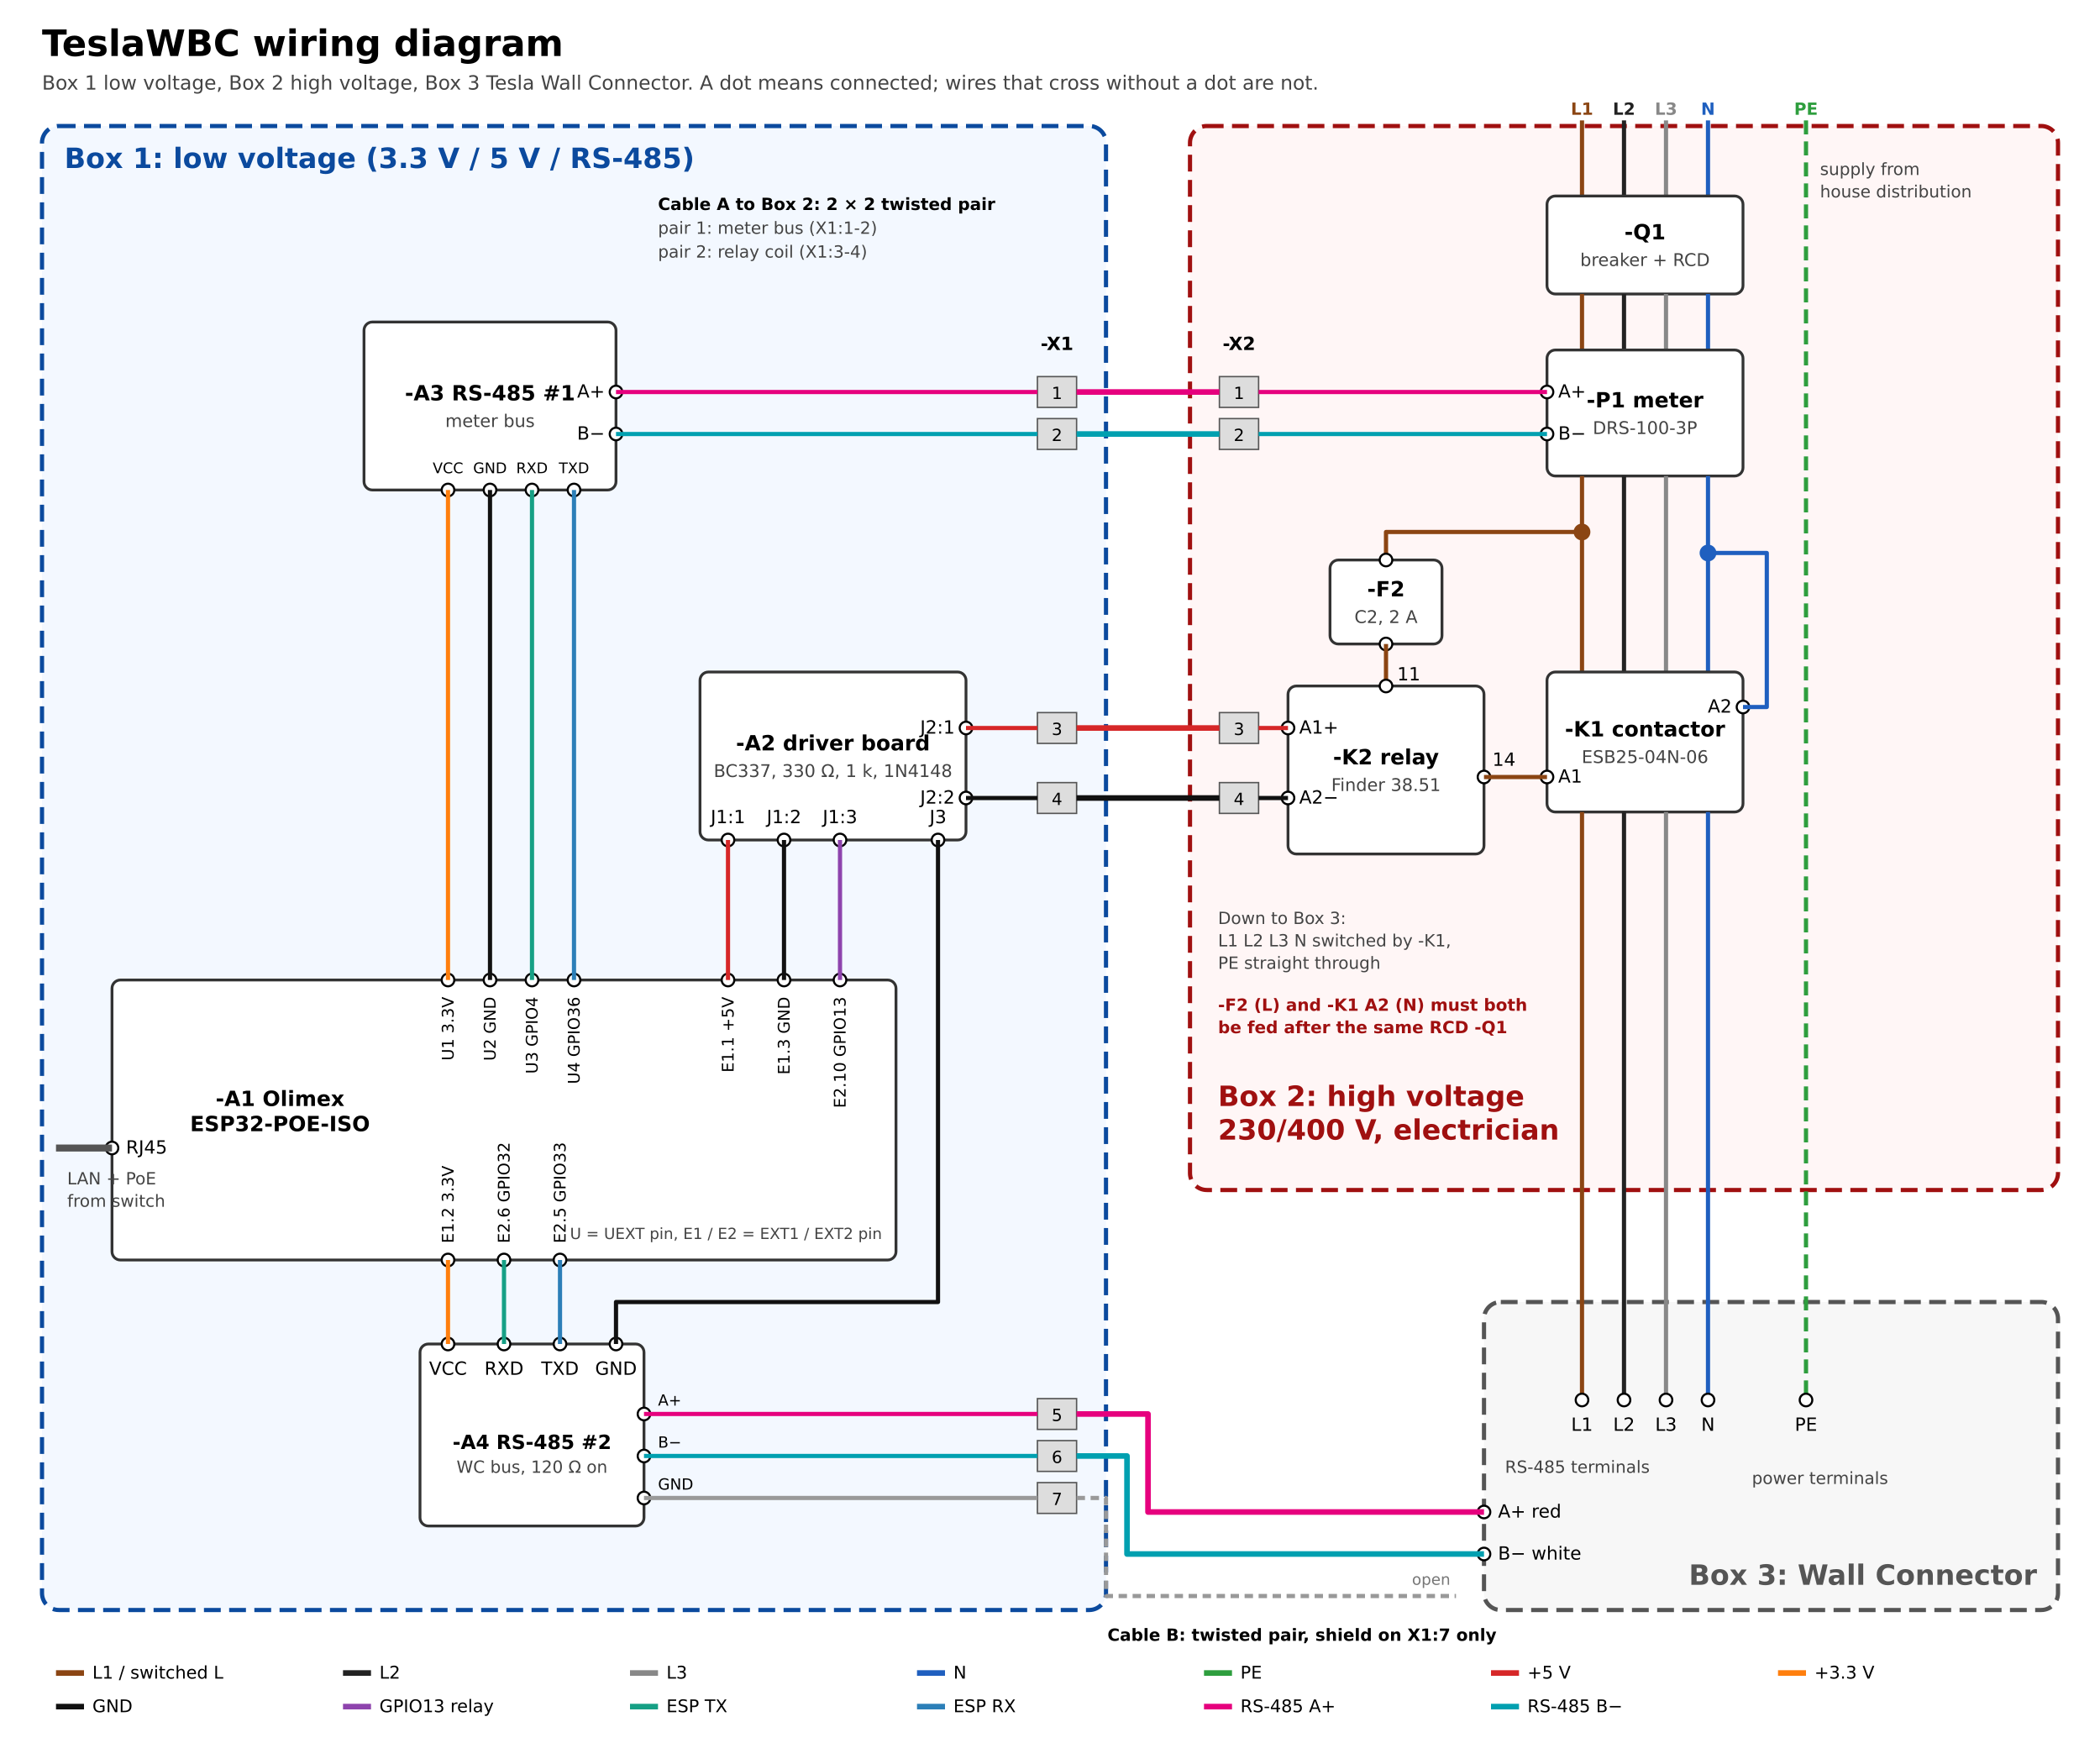
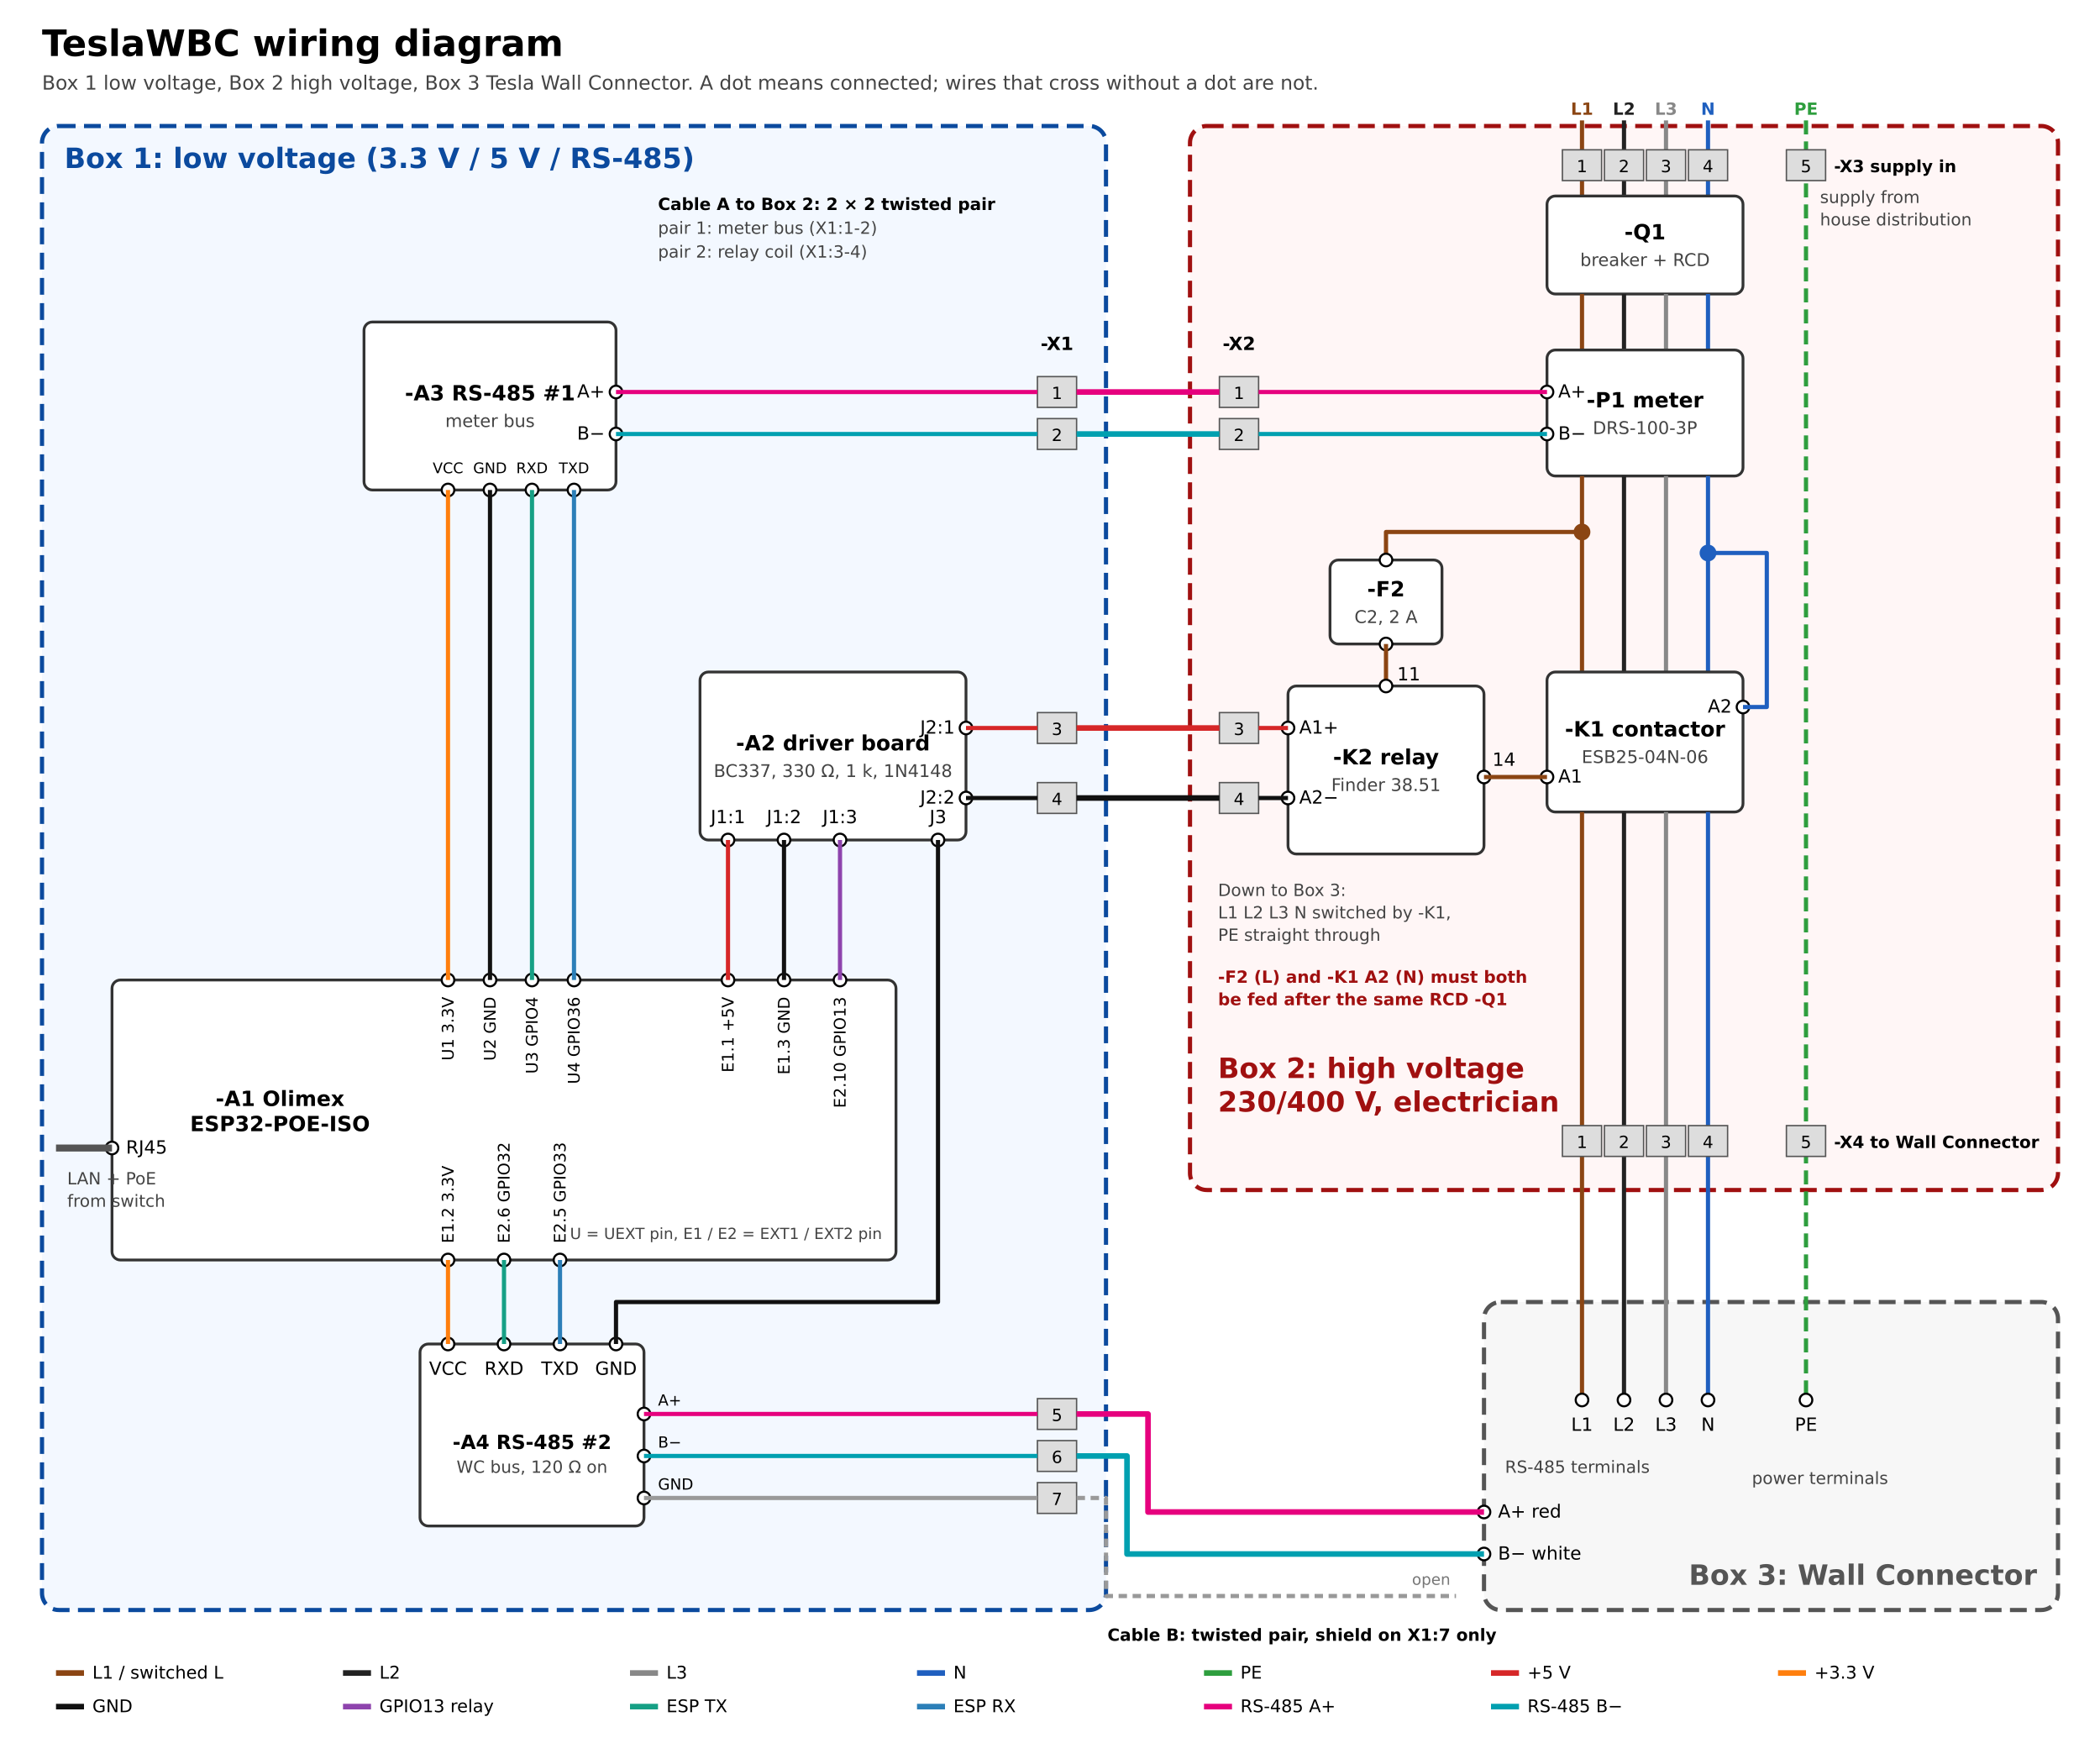
<svg xmlns="http://www.w3.org/2000/svg" width="1500" height="1260" font-family="DejaVu Sans,Arial,sans-serif">
  <rect width="1500" height="1260" fill="#fff" />
  <text x="30" y="40" font-size="26" text-anchor="start" fill="#000" font-weight="bold">TeslaWBC wiring diagram</text>
  <text x="30" y="64" font-size="14" text-anchor="start" fill="#444">Box 1 low voltage, Box 2 high voltage, Box 3 Tesla Wall Connector. A dot means connected; wires that cross without a dot are not.</text>
  <rect x="30" y="90" width="760" height="1060" rx="12" fill="#f3f8ff" stroke="#0b4a9e" stroke-width="3" stroke-dasharray="12 6" />
  <text x="46" y="120" font-size="20" font-weight="bold" fill="#0b4a9e" text-anchor="start">Box 1: low voltage (3.3 V / 5 V / RS-485)</text>
  <rect x="850" y="90" width="620" height="760" rx="12" fill="#fff6f6" stroke="#a01010" stroke-width="3" stroke-dasharray="12 6" />
-   <text x="870" y="790" font-size="20" font-weight="bold" fill="#a01010" text-anchor="start">Box 2: high voltage</text>
-   <text x="870" y="814" font-size="20" font-weight="bold" fill="#a01010" text-anchor="start">230/400 V, electrician</text>
+   <text x="870" y="770" font-size="20" font-weight="bold" fill="#a01010" text-anchor="start">Box 2: high voltage</text>
+   <text x="870" y="794" font-size="20" font-weight="bold" fill="#a01010" text-anchor="start">230/400 V, electrician</text>
  <rect x="1060" y="930" width="410" height="220" rx="12" fill="#f7f7f7" stroke="#555" stroke-width="3" stroke-dasharray="12 6" />
  <text x="1455" y="1132" font-size="20" font-weight="bold" fill="#555" text-anchor="end">Box 3: Wall Connector</text>
  <text x="1130" y="82" font-size="12" text-anchor="middle" fill="#8B4513" font-weight="bold">L1</text>
  <text x="1160" y="82" font-size="12" text-anchor="middle" fill="#222" font-weight="bold">L2</text>
  <text x="1190" y="82" font-size="12" text-anchor="middle" fill="#888" font-weight="bold">L3</text>
  <text x="1220" y="82" font-size="12" text-anchor="middle" fill="#1f5fbf" font-weight="bold">N</text>
  <text x="1290" y="82" font-size="12" text-anchor="middle" fill="#2e9e3e" font-weight="bold">PE</text>
-   <text x="1300" y="125" font-size="12" text-anchor="start" fill="#444">supply from</text>
-   <text x="1300" y="141" font-size="12" text-anchor="start" fill="#444">house distribution</text>
+   <text x="1300" y="145" font-size="12" text-anchor="start" fill="#444">supply from</text>
+   <text x="1300" y="161" font-size="12" text-anchor="start" fill="#444">house distribution</text>
  <path d="M1130,86 L1130,140" fill="none" stroke="#8B4513" stroke-width="3" stroke-linejoin="round" />
  <path d="M1160,86 L1160,140" fill="none" stroke="#222" stroke-width="3" stroke-linejoin="round" />
  <path d="M1190,86 L1190,140" fill="none" stroke="#888" stroke-width="3" stroke-linejoin="round" />
  <path d="M1220,86 L1220,140" fill="none" stroke="#1f5fbf" stroke-width="3" stroke-linejoin="round" />
  <rect x="1105" y="140" width="140" height="70" rx="6" fill="#fff" stroke="#333" stroke-width="2" />
  <text x="1175.0" y="171.0" font-size="15" font-weight="bold" text-anchor="middle">-Q1</text>
  <text x="1175.0" y="190.0" font-size="12.5" text-anchor="middle" fill="#444">breaker + RCD</text>
  <path d="M1130,210 L1130,250" fill="none" stroke="#8B4513" stroke-width="3" stroke-linejoin="round" />
  <path d="M1160,210 L1160,250" fill="none" stroke="#222" stroke-width="3" stroke-linejoin="round" />
  <path d="M1190,210 L1190,250" fill="none" stroke="#888" stroke-width="3" stroke-linejoin="round" />
  <path d="M1220,210 L1220,250" fill="none" stroke="#1f5fbf" stroke-width="3" stroke-linejoin="round" />
  <rect x="1105" y="250" width="140" height="90" rx="6" fill="#fff" stroke="#333" stroke-width="2" />
  <text x="1175.0" y="291.0" font-size="15" font-weight="bold" text-anchor="middle">-P1 meter</text>
  <text x="1175.0" y="310.0" font-size="12.5" text-anchor="middle" fill="#444">DRS-100-3P</text>
  <circle cx="1105" cy="280" r="4.5" fill="#fff" stroke="#000" stroke-width="1.5" />
  <text x="1113" y="284" font-size="13" text-anchor="start" fill="#000">A+</text>
  <circle cx="1105" cy="310" r="4.5" fill="#fff" stroke="#000" stroke-width="1.5" />
  <text x="1113" y="314" font-size="13" text-anchor="start" fill="#000">B−</text>
  <path d="M1130,340 L1130,480" fill="none" stroke="#8B4513" stroke-width="3" stroke-linejoin="round" />
  <path d="M1160,340 L1160,480" fill="none" stroke="#222" stroke-width="3" stroke-linejoin="round" />
  <path d="M1190,340 L1190,480" fill="none" stroke="#888" stroke-width="3" stroke-linejoin="round" />
  <path d="M1220,340 L1220,480" fill="none" stroke="#1f5fbf" stroke-width="3" stroke-linejoin="round" />
  <rect x="1105" y="480" width="140" height="100" rx="6" fill="#fff" stroke="#333" stroke-width="2" />
  <text x="1175.0" y="526.0" font-size="15" font-weight="bold" text-anchor="middle">-K1 contactor</text>
  <text x="1175.0" y="545.0" font-size="12.5" text-anchor="middle" fill="#444">ESB25-04N-06</text>
  <circle cx="1245" cy="505" r="4.5" fill="#fff" stroke="#000" stroke-width="1.5" />
  <text x="1237" y="509" font-size="13" text-anchor="end" fill="#000">A2</text>
  <circle cx="1105" cy="555" r="4.5" fill="#fff" stroke="#000" stroke-width="1.5" />
  <text x="1113" y="559" font-size="13" text-anchor="start" fill="#000">A1</text>
  <path d="M1130,580 L1130,1000" fill="none" stroke="#8B4513" stroke-width="3" stroke-linejoin="round" />
  <path d="M1160,580 L1160,1000" fill="none" stroke="#222" stroke-width="3" stroke-linejoin="round" />
  <path d="M1190,580 L1190,1000" fill="none" stroke="#888" stroke-width="3" stroke-linejoin="round" />
  <path d="M1220,580 L1220,1000" fill="none" stroke="#1f5fbf" stroke-width="3" stroke-linejoin="round" />
  <path d="M1290,86 L1290,1000" fill="none" stroke="#2e9e3e" stroke-width="3" stroke-linejoin="round" stroke-dasharray="10 5" />
  <circle cx="1130" cy="380" r="6" fill="#8B4513" />
  <path d="M1130,380 L990,380 L990,400" fill="none" stroke="#8B4513" stroke-width="3" stroke-linejoin="round" />
  <circle cx="1220" cy="395" r="6" fill="#1f5fbf" />
  <path d="M1220,395 L1262,395 L1262,505 L1245,505" fill="none" stroke="#1f5fbf" stroke-width="3" stroke-linejoin="round" />
  <rect x="950" y="400" width="80" height="60" rx="6" fill="#fff" stroke="#333" stroke-width="2" />
  <text x="990.0" y="426.0" font-size="15" font-weight="bold" text-anchor="middle">-F2</text>
  <text x="990.0" y="445.0" font-size="12.5" text-anchor="middle" fill="#444">C2, 2 A</text>
  <circle cx="990" cy="400" r="4.5" fill="#fff" stroke="#000" stroke-width="1.5" />
  <text x="990" y="400" font-size="13" text-anchor="middle" fill="#000" />
  <circle cx="990" cy="460" r="4.5" fill="#fff" stroke="#000" stroke-width="1.5" />
  <text x="990" y="460" font-size="13" text-anchor="middle" fill="#000" />
  <path d="M990,460 L990,490" fill="none" stroke="#8B4513" stroke-width="3" stroke-linejoin="round" />
  <rect x="920" y="490" width="140" height="120" rx="6" fill="#fff" stroke="#333" stroke-width="2" />
  <text x="990.0" y="546.0" font-size="15" font-weight="bold" text-anchor="middle">-K2 relay</text>
  <text x="990.0" y="565.0" font-size="12.5" text-anchor="middle" fill="#444">Finder 38.51</text>
  <circle cx="990" cy="490" r="4.5" fill="#fff" stroke="#000" stroke-width="1.5" />
  <text x="998" y="486" font-size="13" text-anchor="start" fill="#000">11</text>
  <circle cx="1060" cy="555" r="4.5" fill="#fff" stroke="#000" stroke-width="1.5" />
  <text x="1066" y="547" font-size="13" text-anchor="start" fill="#000">14</text>
  <path d="M1060,555 L1105,555" fill="none" stroke="#8B4513" stroke-width="3" stroke-linejoin="round" />
  <circle cx="920" cy="520" r="4.5" fill="#fff" stroke="#000" stroke-width="1.5" />
  <text x="928" y="524" font-size="13" text-anchor="start" fill="#000">A1+</text>
  <circle cx="920" cy="570" r="4.5" fill="#fff" stroke="#000" stroke-width="1.5" />
  <text x="928" y="574" font-size="13" text-anchor="start" fill="#000">A2−</text>
-   <text x="870" y="660" font-size="12" text-anchor="start" fill="#444">Down to Box 3:</text>
-   <text x="870" y="676" font-size="12" text-anchor="start" fill="#444">L1 L2 L3 N switched by -K1,</text>
-   <text x="870" y="692" font-size="12" text-anchor="start" fill="#444">PE straight through</text>
-   <text x="870" y="722" font-size="12" text-anchor="start" fill="#a01010" font-weight="bold">-F2 (L) and -K1 A2 (N) must both</text>
-   <text x="870" y="738" font-size="12" text-anchor="start" fill="#a01010" font-weight="bold">be fed after the same RCD -Q1</text>
+   <text x="870" y="640" font-size="12" text-anchor="start" fill="#444">Down to Box 3:</text>
+   <text x="870" y="656" font-size="12" text-anchor="start" fill="#444">L1 L2 L3 N switched by -K1,</text>
+   <text x="870" y="672" font-size="12" text-anchor="start" fill="#444">PE straight through</text>
+   <text x="870" y="702" font-size="12" text-anchor="start" fill="#a01010" font-weight="bold">-F2 (L) and -K1 A2 (N) must both</text>
+   <text x="870" y="718" font-size="12" text-anchor="start" fill="#a01010" font-weight="bold">be fed after the same RCD -Q1</text>
  <text x="885" y="250" font-size="13" text-anchor="middle" fill="#000" font-weight="bold">-X2</text>
  <rect x="871" y="269" width="28" height="22" fill="#ddd" stroke="#555" />
  <text x="885" y="285" font-size="12" text-anchor="middle" fill="#000">1</text>
  <rect x="871" y="299" width="28" height="22" fill="#ddd" stroke="#555" />
  <text x="885" y="315" font-size="12" text-anchor="middle" fill="#000">2</text>
  <rect x="871" y="509" width="28" height="22" fill="#ddd" stroke="#555" />
  <text x="885" y="525" font-size="12" text-anchor="middle" fill="#000">3</text>
  <rect x="871" y="559" width="28" height="22" fill="#ddd" stroke="#555" />
  <text x="885" y="575" font-size="12" text-anchor="middle" fill="#000">4</text>
  <path d="M899,280 L1105,280" fill="none" stroke="#e6007e" stroke-width="3" stroke-linejoin="round" />
  <path d="M899,310 L1105,310" fill="none" stroke="#00a0b0" stroke-width="3" stroke-linejoin="round" />
  <path d="M899,520 L920,520" fill="none" stroke="#d62728" stroke-width="3" stroke-linejoin="round" />
  <path d="M899,570 L920,570" fill="none" stroke="#111" stroke-width="3" stroke-linejoin="round" />
+   <rect x="1116" y="107" width="28" height="22" fill="#ddd" stroke="#555" />
+   <text x="1130" y="123" font-size="12" text-anchor="middle" fill="#000">1</text>
+   <rect x="1116" y="804" width="28" height="22" fill="#ddd" stroke="#555" />
+   <text x="1130" y="820" font-size="12" text-anchor="middle" fill="#000">1</text>
+   <rect x="1146" y="107" width="28" height="22" fill="#ddd" stroke="#555" />
+   <text x="1160" y="123" font-size="12" text-anchor="middle" fill="#000">2</text>
+   <rect x="1146" y="804" width="28" height="22" fill="#ddd" stroke="#555" />
+   <text x="1160" y="820" font-size="12" text-anchor="middle" fill="#000">2</text>
+   <rect x="1176" y="107" width="28" height="22" fill="#ddd" stroke="#555" />
+   <text x="1190" y="123" font-size="12" text-anchor="middle" fill="#000">3</text>
+   <rect x="1176" y="804" width="28" height="22" fill="#ddd" stroke="#555" />
+   <text x="1190" y="820" font-size="12" text-anchor="middle" fill="#000">3</text>
+   <rect x="1206" y="107" width="28" height="22" fill="#ddd" stroke="#555" />
+   <text x="1220" y="123" font-size="12" text-anchor="middle" fill="#000">4</text>
+   <rect x="1206" y="804" width="28" height="22" fill="#ddd" stroke="#555" />
+   <text x="1220" y="820" font-size="12" text-anchor="middle" fill="#000">4</text>
+   <rect x="1276" y="107" width="28" height="22" fill="#ddd" stroke="#555" />
+   <text x="1290" y="123" font-size="12" text-anchor="middle" fill="#000">5</text>
+   <rect x="1276" y="804" width="28" height="22" fill="#ddd" stroke="#555" />
+   <text x="1290" y="820" font-size="12" text-anchor="middle" fill="#000">5</text>
+   <text x="1310" y="123" font-size="12" text-anchor="start" fill="#000" font-weight="bold">-X3 supply in</text>
+   <text x="1310" y="820" font-size="12" text-anchor="start" fill="#000" font-weight="bold">-X4 to Wall Connector</text>
  <circle cx="1130" cy="1000" r="4.5" fill="#fff" stroke="#000" stroke-width="1.5" />
  <text x="1130" y="1022" font-size="13" text-anchor="middle" fill="#000">L1</text>
  <circle cx="1160" cy="1000" r="4.5" fill="#fff" stroke="#000" stroke-width="1.5" />
  <text x="1160" y="1022" font-size="13" text-anchor="middle" fill="#000">L2</text>
  <circle cx="1190" cy="1000" r="4.5" fill="#fff" stroke="#000" stroke-width="1.5" />
  <text x="1190" y="1022" font-size="13" text-anchor="middle" fill="#000">L3</text>
  <circle cx="1220" cy="1000" r="4.5" fill="#fff" stroke="#000" stroke-width="1.5" />
  <text x="1220" y="1022" font-size="13" text-anchor="middle" fill="#000">N</text>
  <circle cx="1290" cy="1000" r="4.5" fill="#fff" stroke="#000" stroke-width="1.5" />
  <text x="1290" y="1022" font-size="13" text-anchor="middle" fill="#000">PE</text>
  <text x="1300" y="1060" font-size="12" text-anchor="middle" fill="#444">power terminals</text>
  <circle cx="1060" cy="1080" r="4.5" fill="#fff" stroke="#000" stroke-width="1.5" />
  <text x="1070" y="1084" font-size="13" text-anchor="start" fill="#000">A+ red</text>
  <circle cx="1060" cy="1110" r="4.5" fill="#fff" stroke="#000" stroke-width="1.5" />
  <text x="1070" y="1114" font-size="13" text-anchor="start" fill="#000">B− white</text>
  <text x="1075" y="1052" font-size="12" text-anchor="start" fill="#444">RS-485 terminals</text>
  <rect x="260" y="230" width="180" height="120" rx="6" fill="#fff" stroke="#333" stroke-width="2" />
  <text x="350.0" y="286.0" font-size="15" font-weight="bold" text-anchor="middle">-A3 RS-485 #1</text>
  <text x="350.0" y="305.0" font-size="12.5" text-anchor="middle" fill="#444">meter bus</text>
  <circle cx="440" cy="280" r="4.5" fill="#fff" stroke="#000" stroke-width="1.5" />
  <text x="432" y="284" font-size="13" text-anchor="end" fill="#000">A+</text>
  <circle cx="440" cy="310" r="4.5" fill="#fff" stroke="#000" stroke-width="1.5" />
  <text x="432" y="314" font-size="13" text-anchor="end" fill="#000">B−</text>
  <circle cx="320" cy="350" r="4.5" fill="#fff" stroke="#000" stroke-width="1.5" />
  <text x="320" y="350" font-size="13" text-anchor="middle" fill="#000" />
  <text x="320" y="338" font-size="10.5" text-anchor="middle" fill="#000">VCC</text>
  <circle cx="350" cy="350" r="4.5" fill="#fff" stroke="#000" stroke-width="1.5" />
  <text x="350" y="350" font-size="13" text-anchor="middle" fill="#000" />
  <text x="350" y="338" font-size="10.5" text-anchor="middle" fill="#000">GND</text>
  <circle cx="380" cy="350" r="4.5" fill="#fff" stroke="#000" stroke-width="1.5" />
  <text x="380" y="350" font-size="13" text-anchor="middle" fill="#000" />
  <text x="380" y="338" font-size="10.5" text-anchor="middle" fill="#000">RXD</text>
  <circle cx="410" cy="350" r="4.5" fill="#fff" stroke="#000" stroke-width="1.5" />
  <text x="410" y="350" font-size="13" text-anchor="middle" fill="#000" />
  <text x="410" y="338" font-size="10.5" text-anchor="middle" fill="#000">TXD</text>
  <rect x="500" y="480" width="190" height="120" rx="6" fill="#fff" stroke="#333" stroke-width="2" />
  <text x="595.0" y="536.0" font-size="15" font-weight="bold" text-anchor="middle">-A2 driver board</text>
  <text x="595.0" y="555.0" font-size="12.5" text-anchor="middle" fill="#444">BC337, 330 Ω, 1 k, 1N4148</text>
  <circle cx="690" cy="520" r="4.5" fill="#fff" stroke="#000" stroke-width="1.5" />
  <text x="682" y="524" font-size="13" text-anchor="end" fill="#000">J2:1</text>
  <circle cx="690" cy="570" r="4.5" fill="#fff" stroke="#000" stroke-width="1.5" />
  <text x="682" y="574" font-size="13" text-anchor="end" fill="#000">J2:2</text>
  <circle cx="520" cy="600" r="4.5" fill="#fff" stroke="#000" stroke-width="1.5" />
  <text x="520" y="588" font-size="13" text-anchor="middle" fill="#000">J1:1</text>
  <circle cx="560" cy="600" r="4.5" fill="#fff" stroke="#000" stroke-width="1.5" />
  <text x="560" y="588" font-size="13" text-anchor="middle" fill="#000">J1:2</text>
  <circle cx="600" cy="600" r="4.5" fill="#fff" stroke="#000" stroke-width="1.5" />
  <text x="600" y="588" font-size="13" text-anchor="middle" fill="#000">J1:3</text>
  <circle cx="670" cy="600" r="4.5" fill="#fff" stroke="#000" stroke-width="1.5" />
  <text x="670" y="588" font-size="13" text-anchor="middle" fill="#000">J3</text>
  <rect x="80" y="700" width="560" height="200" rx="6" fill="#fff" stroke="#333" stroke-width="2" />
  <text x="360.0" y="796.0" font-size="15" font-weight="bold" text-anchor="middle" />
  <text x="200" y="790" font-size="15" text-anchor="middle" fill="#000" font-weight="bold">-A1 Olimex</text>
  <text x="200" y="808" font-size="15" text-anchor="middle" fill="#000" font-weight="bold">ESP32-POE-ISO</text>
  <circle cx="320" cy="700" r="4.5" fill="#fff" stroke="#000" stroke-width="1.5" />
  <text x="320" y="700" font-size="13" text-anchor="middle" fill="#000" />
  <text transform="translate(324,712) rotate(-90)" font-size="11.5" text-anchor="end">U1 3.3V</text>
  <circle cx="350" cy="700" r="4.5" fill="#fff" stroke="#000" stroke-width="1.5" />
  <text x="350" y="700" font-size="13" text-anchor="middle" fill="#000" />
  <text transform="translate(354,712) rotate(-90)" font-size="11.5" text-anchor="end">U2 GND</text>
  <circle cx="380" cy="700" r="4.5" fill="#fff" stroke="#000" stroke-width="1.5" />
  <text x="380" y="700" font-size="13" text-anchor="middle" fill="#000" />
  <text transform="translate(384,712) rotate(-90)" font-size="11.5" text-anchor="end">U3 GPIO4</text>
  <circle cx="410" cy="700" r="4.5" fill="#fff" stroke="#000" stroke-width="1.5" />
  <text x="410" y="700" font-size="13" text-anchor="middle" fill="#000" />
  <text transform="translate(414,712) rotate(-90)" font-size="11.5" text-anchor="end">U4 GPIO36</text>
  <circle cx="520" cy="700" r="4.5" fill="#fff" stroke="#000" stroke-width="1.5" />
  <text x="520" y="700" font-size="13" text-anchor="middle" fill="#000" />
  <text transform="translate(524,712) rotate(-90)" font-size="11.5" text-anchor="end">E1.1 +5V</text>
  <circle cx="560" cy="700" r="4.5" fill="#fff" stroke="#000" stroke-width="1.5" />
  <text x="560" y="700" font-size="13" text-anchor="middle" fill="#000" />
  <text transform="translate(564,712) rotate(-90)" font-size="11.5" text-anchor="end">E1.3 GND</text>
  <circle cx="600" cy="700" r="4.5" fill="#fff" stroke="#000" stroke-width="1.5" />
  <text x="600" y="700" font-size="13" text-anchor="middle" fill="#000" />
  <text transform="translate(604,712) rotate(-90)" font-size="11.5" text-anchor="end">E2.10 GPIO13</text>
  <circle cx="320" cy="900" r="4.5" fill="#fff" stroke="#000" stroke-width="1.5" />
  <text x="320" y="900" font-size="13" text-anchor="middle" fill="#000" />
  <text transform="translate(324,888) rotate(-90)" font-size="11.5" text-anchor="start">E1.2 3.3V</text>
  <circle cx="360" cy="900" r="4.5" fill="#fff" stroke="#000" stroke-width="1.5" />
  <text x="360" y="900" font-size="13" text-anchor="middle" fill="#000" />
  <text transform="translate(364,888) rotate(-90)" font-size="11.5" text-anchor="start">E2.6 GPIO32</text>
  <circle cx="400" cy="900" r="4.5" fill="#fff" stroke="#000" stroke-width="1.5" />
  <text x="400" y="900" font-size="13" text-anchor="middle" fill="#000" />
  <text transform="translate(404,888) rotate(-90)" font-size="11.5" text-anchor="start">E2.5 GPIO33</text>
  <text x="630" y="885" font-size="11" text-anchor="end" fill="#444">U = UEXT pin, E1 / E2 = EXT1 / EXT2 pin</text>
  <circle cx="80" cy="820" r="4.5" fill="#fff" stroke="#000" stroke-width="1.5" />
  <text x="90" y="824" font-size="13" text-anchor="start" fill="#000">RJ45</text>
  <path d="M80,820 L40,820" fill="none" stroke="#555" stroke-width="5" stroke-linejoin="round" />
  <text x="48" y="846" font-size="12" text-anchor="start" fill="#444">LAN + PoE</text>
  <text x="48" y="862" font-size="12" text-anchor="start" fill="#444">from switch</text>
  <rect x="300" y="960" width="160" height="130" rx="6" fill="#fff" stroke="#333" stroke-width="2" />
  <text x="380.0" y="1021.0" font-size="15" font-weight="bold" text-anchor="middle" />
  <text x="380" y="1035" font-size="14" text-anchor="middle" fill="#000" font-weight="bold">-A4 RS-485 #2</text>
  <text x="380" y="1052" font-size="12" text-anchor="middle" fill="#444">WC bus, 120 Ω on</text>
  <circle cx="320" cy="960" r="4.5" fill="#fff" stroke="#000" stroke-width="1.5" />
  <text x="320" y="982" font-size="13" text-anchor="middle" fill="#000">VCC</text>
  <circle cx="360" cy="960" r="4.5" fill="#fff" stroke="#000" stroke-width="1.5" />
  <text x="360" y="982" font-size="13" text-anchor="middle" fill="#000">RXD</text>
  <circle cx="400" cy="960" r="4.5" fill="#fff" stroke="#000" stroke-width="1.5" />
  <text x="400" y="982" font-size="13" text-anchor="middle" fill="#000">TXD</text>
  <circle cx="440" cy="960" r="4.5" fill="#fff" stroke="#000" stroke-width="1.5" />
  <text x="440" y="982" font-size="13" text-anchor="middle" fill="#000">GND</text>
  <circle cx="460" cy="1010" r="4.5" fill="#fff" stroke="#000" stroke-width="1.5" />
  <text x="460" y="1010" font-size="13" text-anchor="middle" fill="#000" />
  <circle cx="460" cy="1040" r="4.5" fill="#fff" stroke="#000" stroke-width="1.5" />
  <text x="460" y="1040" font-size="13" text-anchor="middle" fill="#000" />
  <circle cx="460" cy="1070" r="4.5" fill="#fff" stroke="#000" stroke-width="1.5" />
  <text x="460" y="1070" font-size="13" text-anchor="middle" fill="#000" />
  <text x="470" y="1004" font-size="11" text-anchor="start" fill="#000">A+</text>
  <text x="470" y="1034" font-size="11" text-anchor="start" fill="#000">B−</text>
  <text x="470" y="1064" font-size="11" text-anchor="start" fill="#000">GND</text>
  <path d="M320,350 L320,700" fill="none" stroke="#ff7f0e" stroke-width="3" stroke-linejoin="round" />
  <path d="M350,350 L350,700" fill="none" stroke="#111" stroke-width="3" stroke-linejoin="round" />
  <path d="M380,350 L380,700" fill="none" stroke="#16a085" stroke-width="3" stroke-linejoin="round" />
  <path d="M410,350 L410,700" fill="none" stroke="#2c7fb8" stroke-width="3" stroke-linejoin="round" />
  <path d="M520,600 L520,700" fill="none" stroke="#d62728" stroke-width="3" stroke-linejoin="round" />
  <path d="M560,600 L560,700" fill="none" stroke="#111" stroke-width="3" stroke-linejoin="round" />
  <path d="M600,600 L600,700" fill="none" stroke="#8e44ad" stroke-width="3" stroke-linejoin="round" />
  <path d="M320,900 L320,960" fill="none" stroke="#ff7f0e" stroke-width="3" stroke-linejoin="round" />
  <path d="M360,900 L360,960" fill="none" stroke="#16a085" stroke-width="3" stroke-linejoin="round" />
  <path d="M400,900 L400,960" fill="none" stroke="#2c7fb8" stroke-width="3" stroke-linejoin="round" />
  <path d="M670,600 L670,930 L440,930 L440,960" fill="none" stroke="#111" stroke-width="3" stroke-linejoin="round" />
  <text x="755" y="250" font-size="13" text-anchor="middle" fill="#000" font-weight="bold">-X1</text>
  <rect x="741" y="269" width="28" height="22" fill="#ddd" stroke="#555" />
  <text x="755" y="285" font-size="12" text-anchor="middle" fill="#000">1</text>
  <rect x="741" y="299" width="28" height="22" fill="#ddd" stroke="#555" />
  <text x="755" y="315" font-size="12" text-anchor="middle" fill="#000">2</text>
  <rect x="741" y="509" width="28" height="22" fill="#ddd" stroke="#555" />
  <text x="755" y="525" font-size="12" text-anchor="middle" fill="#000">3</text>
  <rect x="741" y="559" width="28" height="22" fill="#ddd" stroke="#555" />
  <text x="755" y="575" font-size="12" text-anchor="middle" fill="#000">4</text>
  <rect x="741" y="999" width="28" height="22" fill="#ddd" stroke="#555" />
  <text x="755" y="1015" font-size="12" text-anchor="middle" fill="#000">5</text>
  <rect x="741" y="1029" width="28" height="22" fill="#ddd" stroke="#555" />
  <text x="755" y="1045" font-size="12" text-anchor="middle" fill="#000">6</text>
  <rect x="741" y="1059" width="28" height="22" fill="#ddd" stroke="#555" />
  <text x="755" y="1075" font-size="12" text-anchor="middle" fill="#000">7</text>
  <path d="M440,280 L741,280" fill="none" stroke="#e6007e" stroke-width="3" stroke-linejoin="round" />
  <path d="M440,310 L741,310" fill="none" stroke="#00a0b0" stroke-width="3" stroke-linejoin="round" />
  <path d="M690,520 L741,520" fill="none" stroke="#d62728" stroke-width="3" stroke-linejoin="round" />
  <path d="M690,570 L741,570" fill="none" stroke="#111" stroke-width="3" stroke-linejoin="round" />
  <path d="M460,1010 L741,1010" fill="none" stroke="#e6007e" stroke-width="3" stroke-linejoin="round" />
  <path d="M460,1040 L741,1040" fill="none" stroke="#00a0b0" stroke-width="3" stroke-linejoin="round" />
  <path d="M460,1070 L741,1070" fill="none" stroke="#999" stroke-width="3" stroke-linejoin="round" />
  <path d="M769,280 L871,280" fill="none" stroke="#e6007e" stroke-width="4" stroke-linejoin="round" />
  <path d="M769,310 L871,310" fill="none" stroke="#00a0b0" stroke-width="4" stroke-linejoin="round" />
  <path d="M769,520 L871,520" fill="none" stroke="#d62728" stroke-width="4" stroke-linejoin="round" />
  <path d="M769,570 L871,570" fill="none" stroke="#111" stroke-width="4" stroke-linejoin="round" />
  <text x="470" y="150" font-size="12" text-anchor="start" fill="#000" font-weight="bold">Cable A to Box 2: 2 × 2 twisted pair</text>
  <text x="470" y="167" font-size="12" text-anchor="start" fill="#444">pair 1: meter bus (X1:1-2)</text>
  <text x="470" y="184" font-size="12" text-anchor="start" fill="#444">pair 2: relay coil (X1:3-4)</text>
  <path d="M769,1010 L820,1010 L820,1080 L1060,1080" fill="none" stroke="#e6007e" stroke-width="4" stroke-linejoin="round" />
  <path d="M769,1040 L805,1040 L805,1110 L1060,1110" fill="none" stroke="#00a0b0" stroke-width="4" stroke-linejoin="round" />
  <path d="M769,1070 L790,1070 L790,1140 L1040,1140" fill="none" stroke="#999" stroke-width="3" stroke-linejoin="round" stroke-dasharray="6 4" />
  <text x="1036" y="1132" font-size="11" text-anchor="end" fill="#777">open</text>
  <text x="930" y="1172" font-size="12" text-anchor="middle" fill="#000" font-weight="bold">Cable B: twisted pair, shield on X1:7 only</text>
  <line x1="40" y1="1195" x2="60" y2="1195" stroke="#8B4513" stroke-width="4" />
  <text x="66" y="1199" font-size="12.5" text-anchor="start" fill="#000">L1 / switched L</text>
  <line x1="245" y1="1195" x2="265" y2="1195" stroke="#222" stroke-width="4" />
  <text x="271" y="1199" font-size="12.5" text-anchor="start" fill="#000">L2</text>
  <line x1="450" y1="1195" x2="470" y2="1195" stroke="#888" stroke-width="4" />
  <text x="476" y="1199" font-size="12.5" text-anchor="start" fill="#000">L3</text>
  <line x1="655" y1="1195" x2="675" y2="1195" stroke="#1f5fbf" stroke-width="4" />
  <text x="681" y="1199" font-size="12.5" text-anchor="start" fill="#000">N</text>
  <line x1="860" y1="1195" x2="880" y2="1195" stroke="#2e9e3e" stroke-width="4" />
  <text x="886" y="1199" font-size="12.5" text-anchor="start" fill="#000">PE</text>
  <line x1="1065" y1="1195" x2="1085" y2="1195" stroke="#d62728" stroke-width="4" />
  <text x="1091" y="1199" font-size="12.5" text-anchor="start" fill="#000">+5 V</text>
  <line x1="1270" y1="1195" x2="1290" y2="1195" stroke="#ff7f0e" stroke-width="4" />
  <text x="1296" y="1199" font-size="12.5" text-anchor="start" fill="#000">+3.3 V</text>
  <line x1="40" y1="1219" x2="60" y2="1219" stroke="#111" stroke-width="4" />
  <text x="66" y="1223" font-size="12.5" text-anchor="start" fill="#000">GND</text>
  <line x1="245" y1="1219" x2="265" y2="1219" stroke="#8e44ad" stroke-width="4" />
  <text x="271" y="1223" font-size="12.5" text-anchor="start" fill="#000">GPIO13 relay</text>
  <line x1="450" y1="1219" x2="470" y2="1219" stroke="#16a085" stroke-width="4" />
  <text x="476" y="1223" font-size="12.5" text-anchor="start" fill="#000">ESP TX</text>
  <line x1="655" y1="1219" x2="675" y2="1219" stroke="#2c7fb8" stroke-width="4" />
  <text x="681" y="1223" font-size="12.5" text-anchor="start" fill="#000">ESP RX</text>
  <line x1="860" y1="1219" x2="880" y2="1219" stroke="#e6007e" stroke-width="4" />
  <text x="886" y="1223" font-size="12.5" text-anchor="start" fill="#000">RS-485 A+</text>
  <line x1="1065" y1="1219" x2="1085" y2="1219" stroke="#00a0b0" stroke-width="4" />
  <text x="1091" y="1223" font-size="12.5" text-anchor="start" fill="#000">RS-485 B−</text>
</svg>
